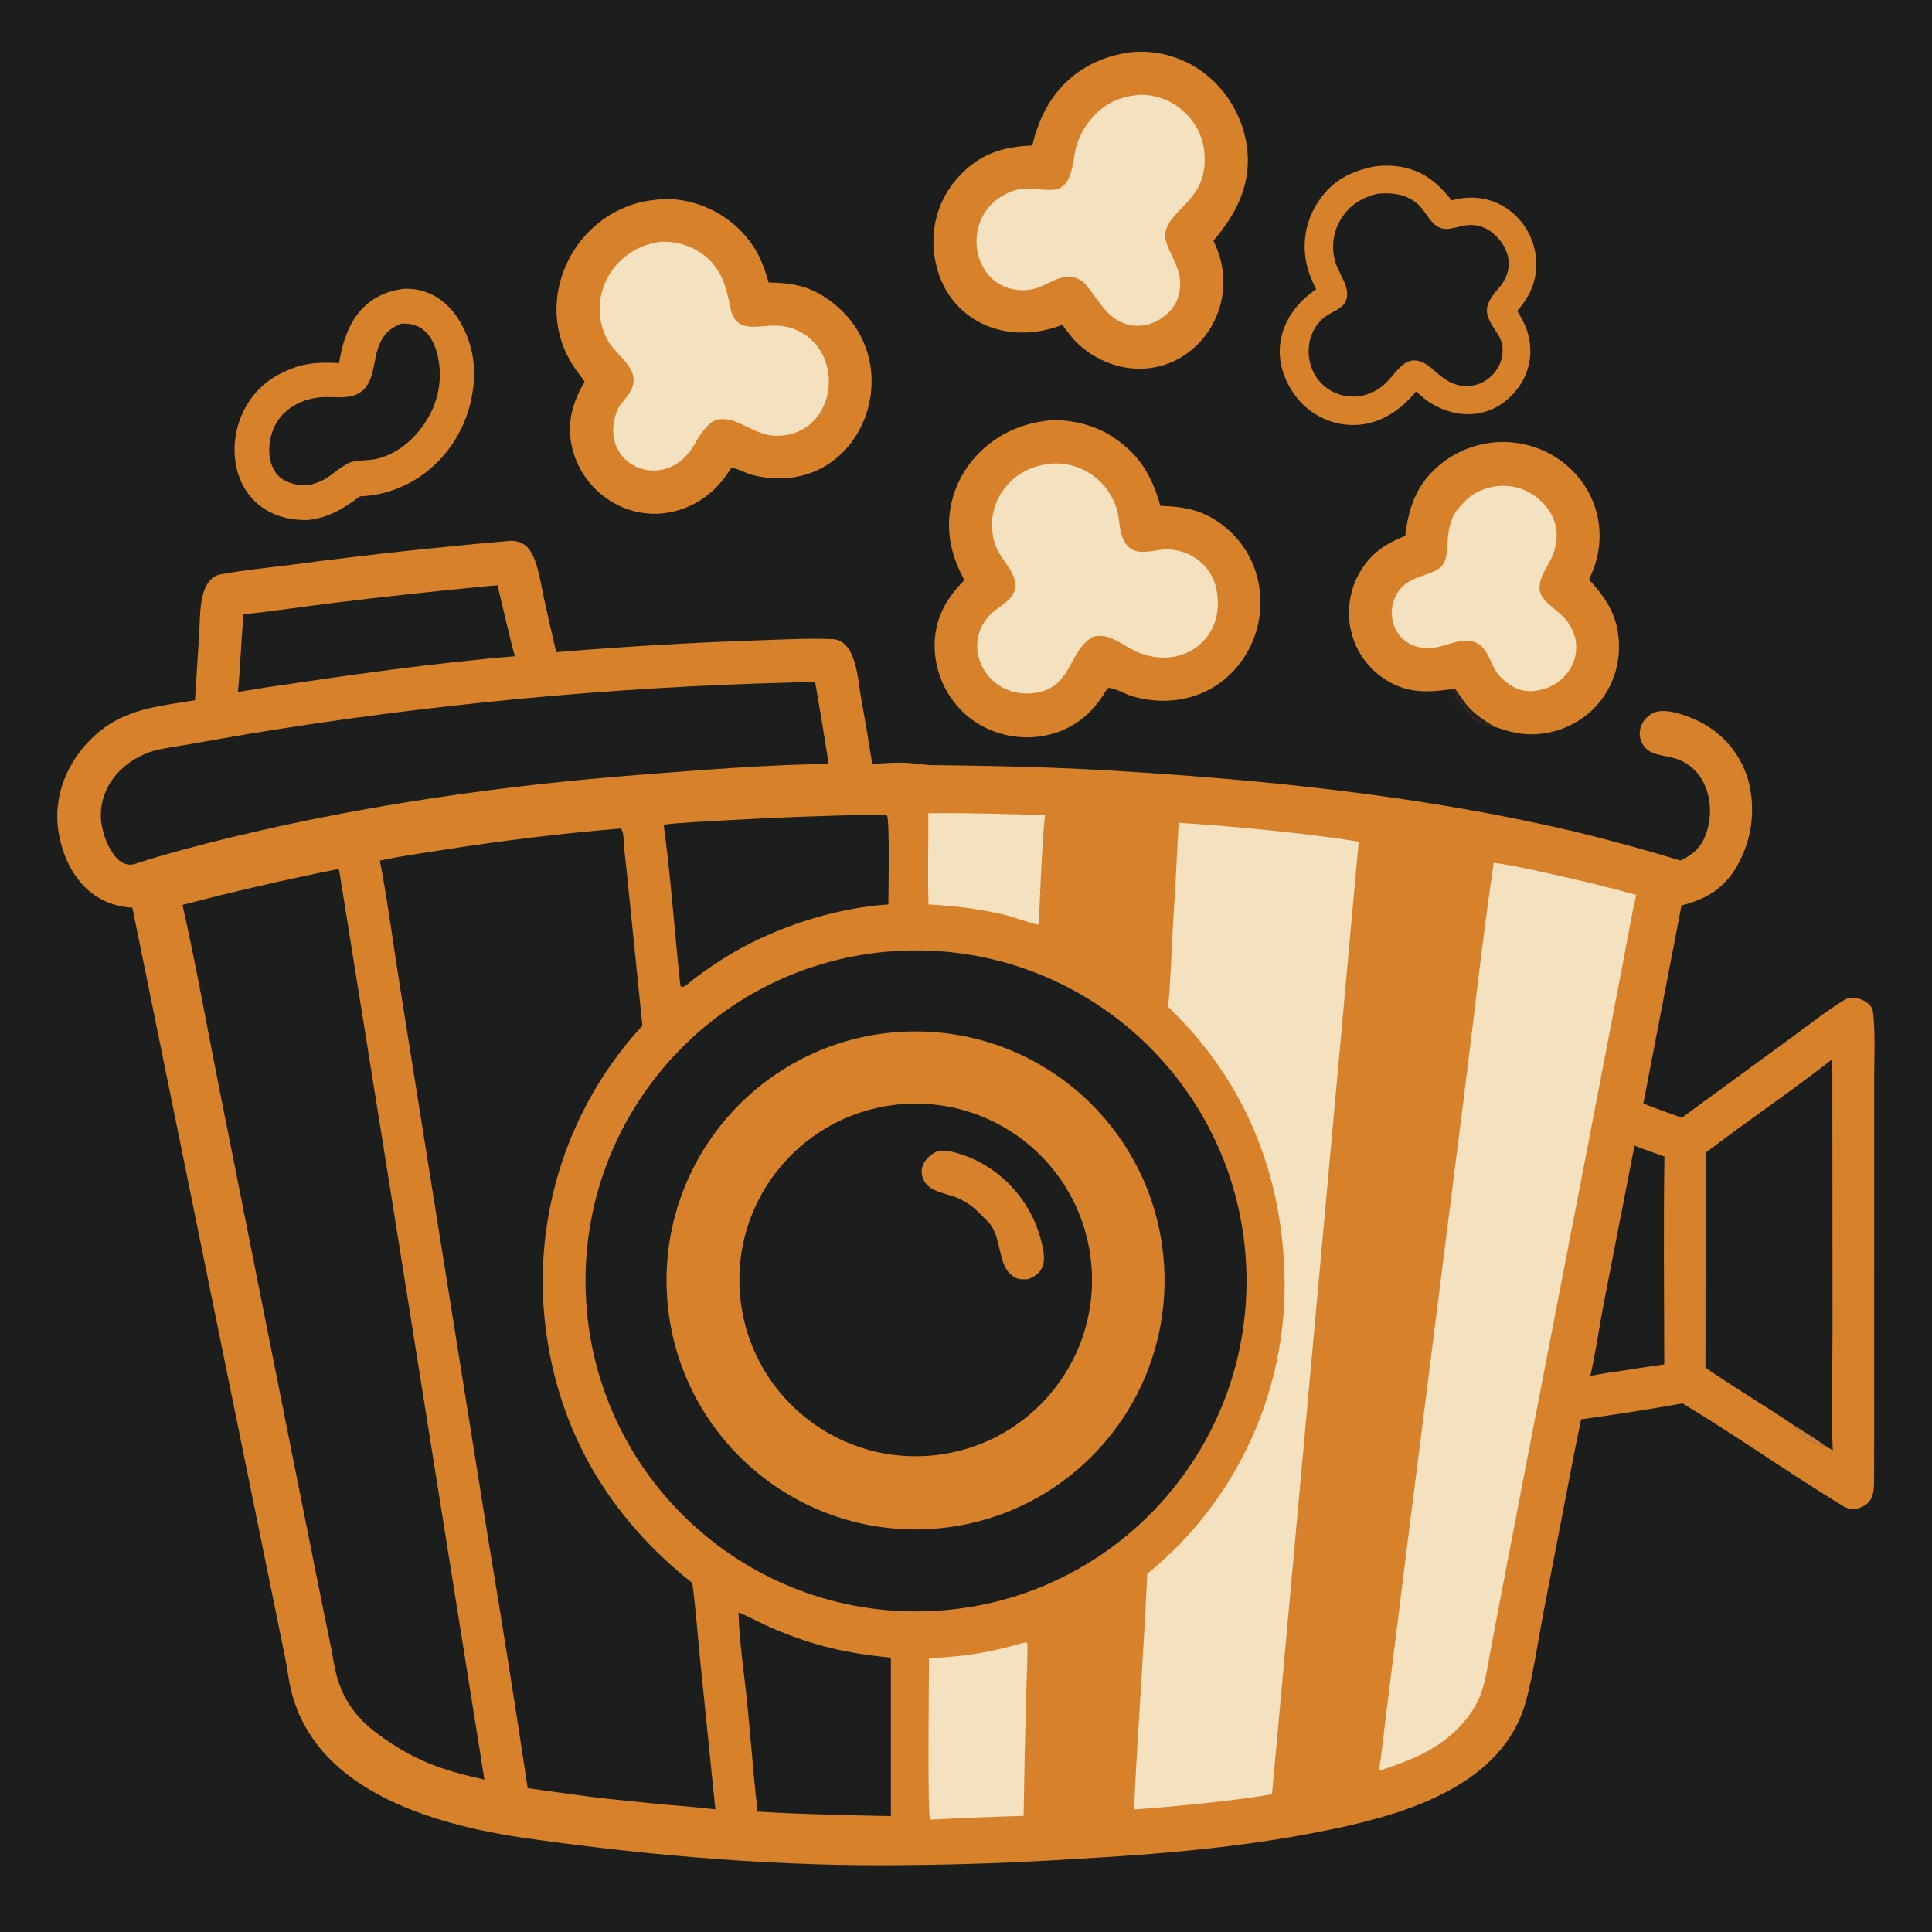
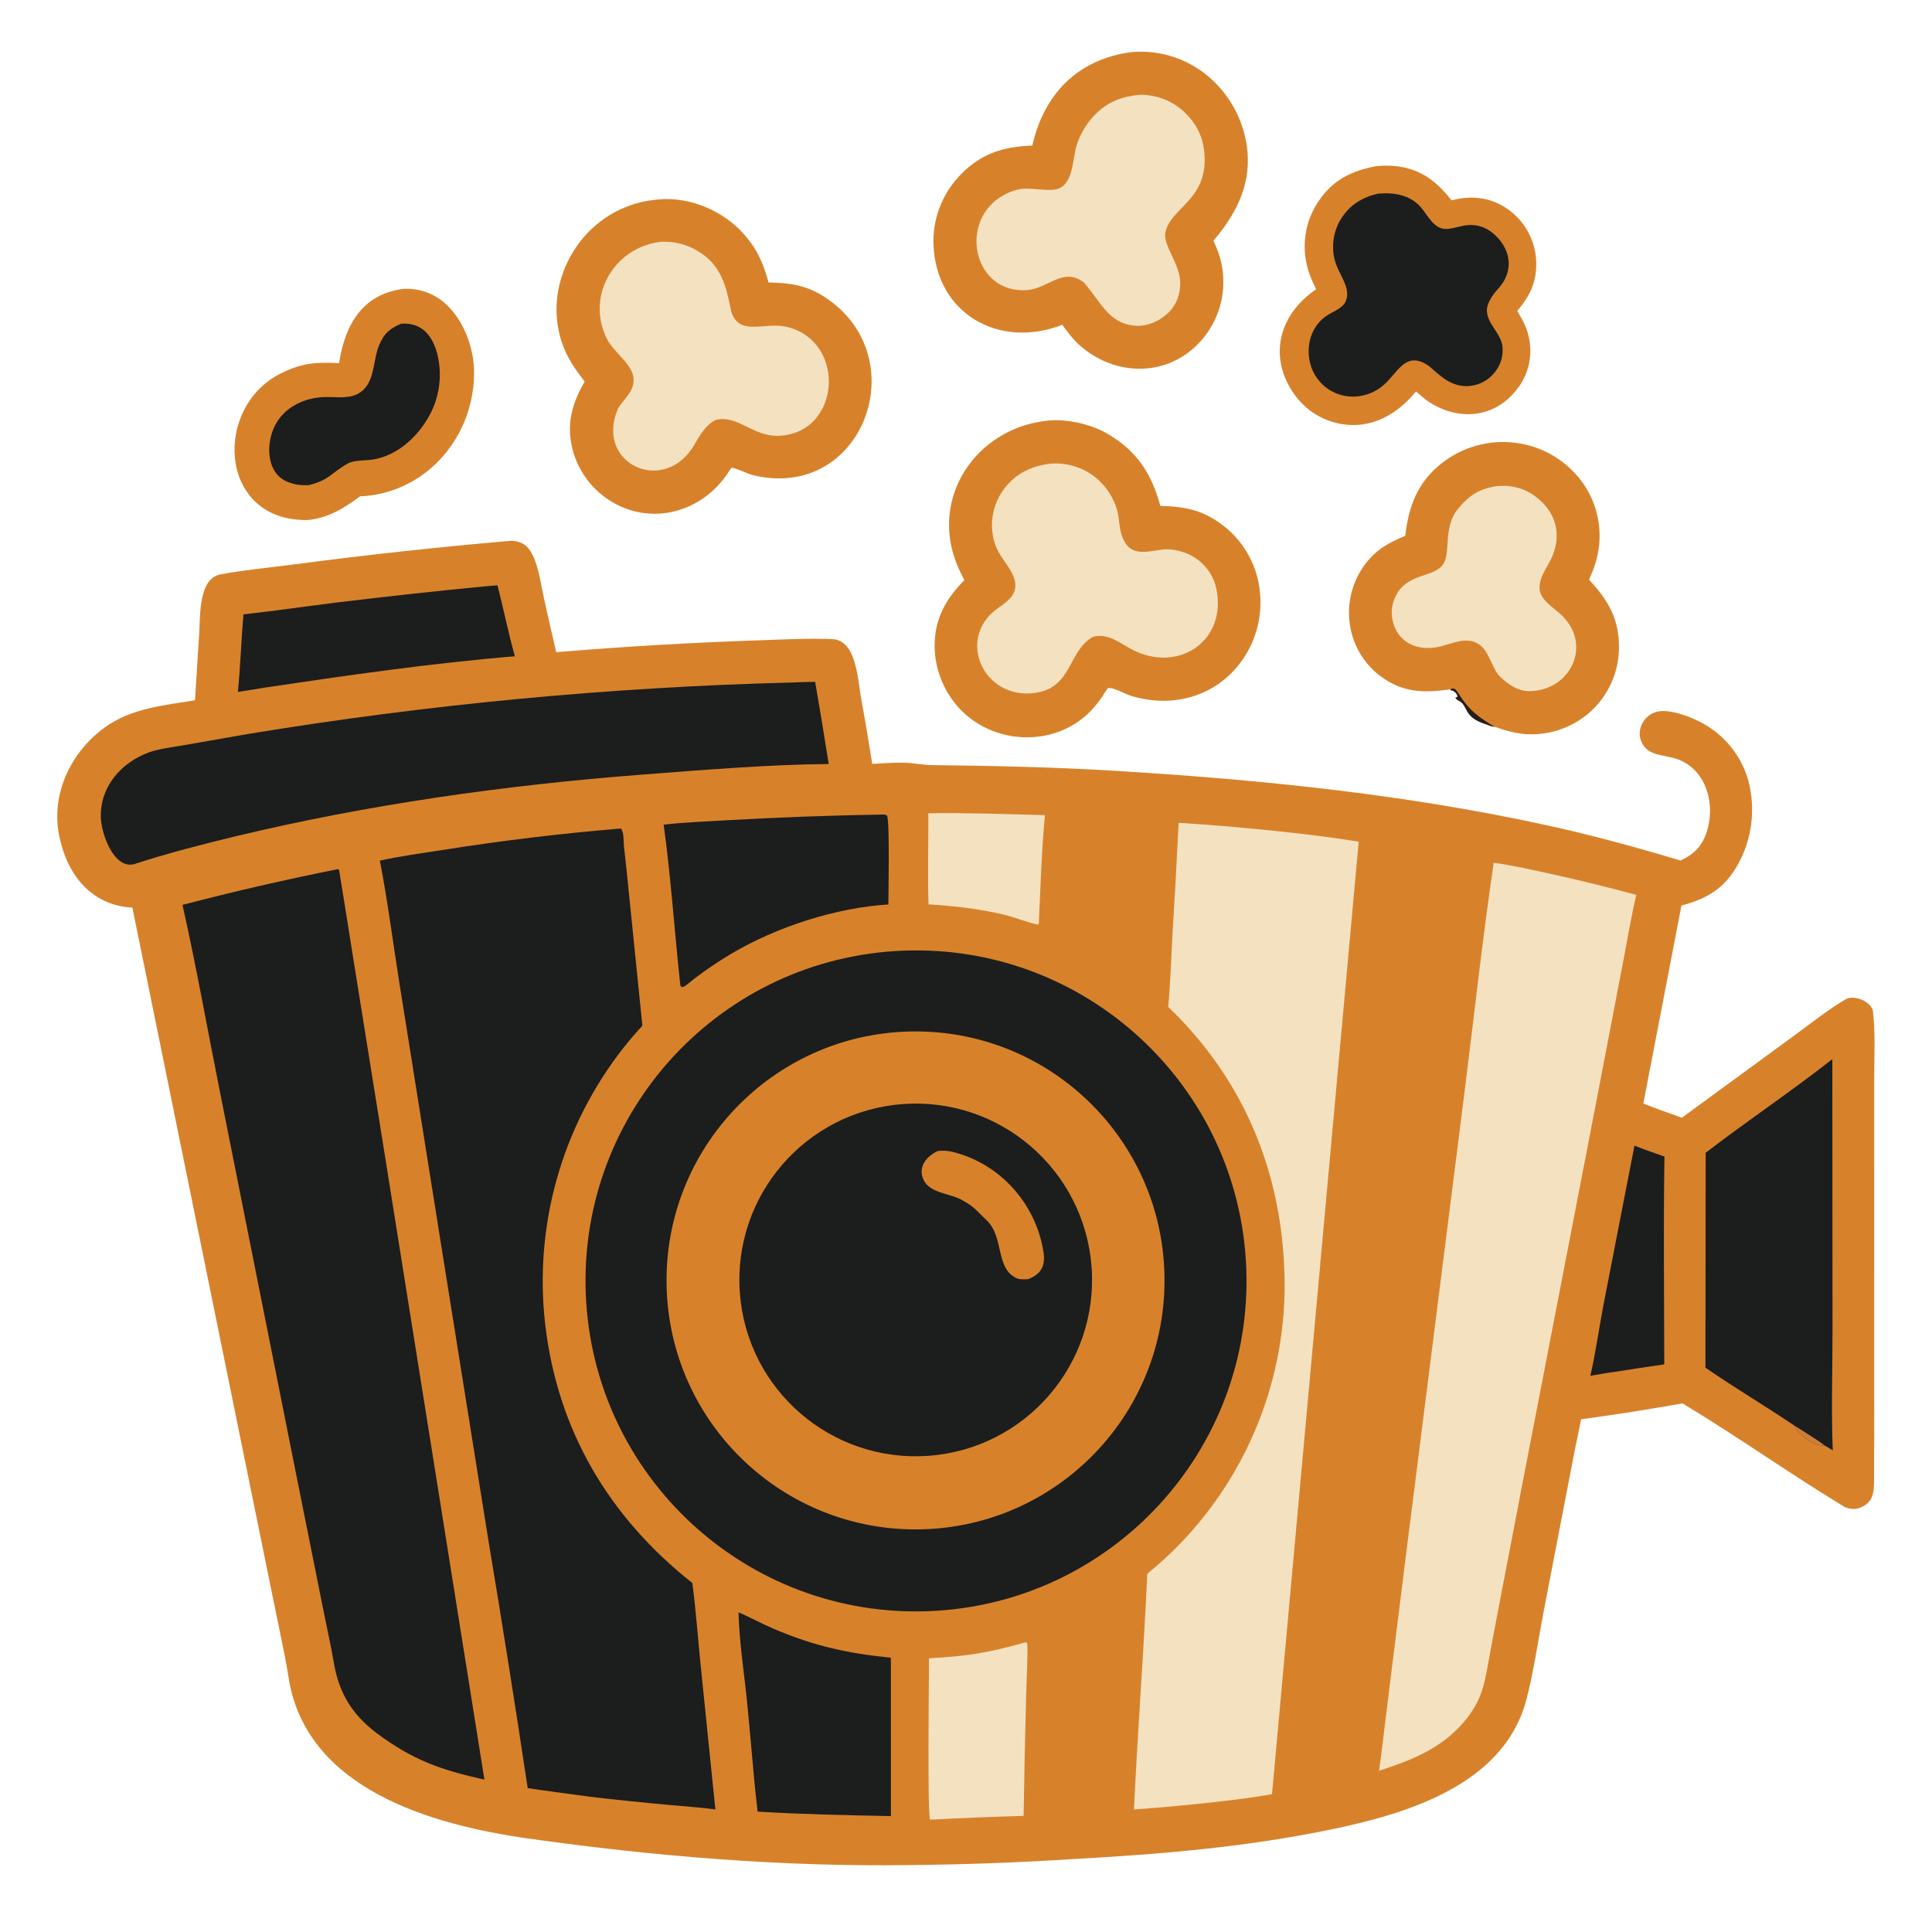
<svg xmlns="http://www.w3.org/2000/svg" version="1.1" style="display: block;" viewBox="0 0 2048 2048" width="1438" height="1438" preserveAspectRatio="none">
-   <path transform="translate(0,0)" fill="rgb(28,29,29)" d="M 0 0 L 2048 0 L 2048 2048 L 0 2048 L 0 0 z" />
  <path transform="translate(0,0)" fill="rgb(215,130,43)" d="M 539.479 573.43 C 544.965 572.846 550.491 574.079 555.208 576.94 C 569.132 585.222 572.841 617.174 576.296 632.769 C 580.569 652.329 585.005 671.853 589.602 691.34 C 661.545 685.336 733.626 681.129 805.779 678.722 C 830.886 677.867 857.368 676.413 882.4 677.489 C 907.457 678.567 909.148 719.137 912.483 738.079 C 916.805 761.918 920.848 785.807 924.61 809.741 C 935.33 809.171 948.222 808.184 958.797 808.475 C 968.783 808.873 978.744 810.943 988.737 811.054 C 1052.62 811.759 1116.49 813.153 1180.28 816.993 C 1344.06 826.85 1509.96 843.907 1669.97 881.728 C 1707.4 890.802 1744.56 900.973 1781.39 912.23 C 1794.47 906.201 1803.07 898.334 1808.14 884.82 C 1820.41 852.108 1807.84 809.445 1769.69 802.512 C 1756.99 799.552 1745.06 799.107 1739.58 785.32 C 1734.59 772.777 1743.2 758.315 1755.33 754.715 C 1768.98 750.664 1792.72 759.996 1804.81 766.678 C 1828.5 779.574 1845.98 801.482 1853.3 827.442 C 1861.41 858.044 1857.11 890.616 1841.32 918.058 C 1827.32 942.209 1808.86 952.987 1782.42 959.858 L 1741.99 1169.72 C 1753.91 1174.73 1770.43 1180.26 1782.81 1184.84 L 1903.06 1096.9 C 1919.89 1084.59 1938.41 1069.89 1956.34 1059.33 C 1965.63 1053.91 1984.1 1061.93 1985.39 1072.18 C 1988.13 1093.91 1986.71 1120.99 1986.72 1142.89 L 1986.71 1284.04 L 1986.7 1470.19 C 1986.71 1503.1 1986.79 1535.89 1986.58 1568.91 C 1986.49 1583 1985.48 1593.94 1969.5 1599.01 C 1965.3 1600.26 1958.34 1599.28 1954.63 1597.03 C 1897.12 1562.04 1841.14 1522.39 1783.53 1487.63 C 1747.84 1494.01 1712.01 1499.63 1676.08 1504.49 L 1669.23 1537.74 L 1636.16 1709.14 C 1630.34 1739.36 1625.5 1774.07 1617.62 1803.09 C 1593.71 1891.19 1493.35 1921.93 1415.27 1938.41 C 1322.57 1957.98 1230.68 1965.53 1137.45 1970.71 C 1079.37 1974.41 1021.2 1976.53 963 1977.06 C 828.529 1978.97 692.881 1967.67 559.823 1948.88 C 457.385 1934.4 323.27 1896.46 305.631 1776.67 C 303.497 1762.18 300.026 1746.35 297.1 1731.86 L 266.551 1582.19 L 140.329 962.144 C 95.725 959.775 70.16 925.634 62.444 884.286 C 54.29 840.59 75.503 797.055 110.719 771.349 C 139 750.706 173.256 747.777 206.697 742.307 L 211.2 670.719 C 212.388 652.532 210.28 613.265 233.886 608.825 C 258.257 604.241 284.379 601.851 309.091 598.633 C 385.688 588.504 462.503 580.101 539.479 573.43 z" />
  <path transform="translate(0,0)" fill="rgb(28,29,29)" d="M 957.381 1007.75 C 1150.67 1000.22 1313.48 1150.77 1321.08 1344.05 C 1328.69 1537.33 1178.21 1700.2 984.933 1707.89 C 791.545 1715.57 628.559 1564.99 620.949 1371.6 C 613.339 1178.21 763.987 1015.28 957.381 1007.75 z" />
  <path transform="translate(0,0)" fill="rgb(215,130,43)" d="M 964.605 1093.42 C 1110.33 1090.16 1231.11 1205.65 1234.38 1351.38 C 1237.64 1497.11 1122.16 1617.9 976.429 1621.17 C 830.689 1624.44 709.892 1508.95 706.626 1363.21 C 703.361 1217.47 818.864 1096.68 964.605 1093.42 z" />
  <path transform="translate(0,0)" fill="rgb(28,29,29)" d="M 956.809 1170.38 C 1059.81 1162.71 1149.5 1240.03 1157.1 1343.04 C 1164.7 1446.04 1087.32 1535.69 984.309 1543.22 C 881.396 1550.74 791.855 1473.45 784.265 1370.54 C 776.675 1267.63 853.906 1178.04 956.809 1170.38 z" />
  <path transform="translate(0,0)" fill="rgb(215,130,43)" d="M 994.237 1220.09 C 999.263 1219.54 1004.39 1219.75 1009.31 1220.93 C 1059.83 1233.02 1098.2 1275.98 1106.1 1327.09 C 1108.41 1341.97 1103.59 1350.66 1089.76 1355.99 C 1086.95 1356.11 1081.4 1356.47 1078.57 1355.32 C 1054.74 1345.62 1064.73 1311.41 1046 1293.68 C 1035.97 1284.19 1033.08 1279.34 1020.67 1272.62 C 1008.42 1265.01 986.051 1265.3 979.136 1250.97 C 972.361 1236.93 982.55 1225.27 994.237 1220.09 z" />
  <path transform="translate(0,0)" fill="rgb(28,29,29)" d="M 655.354 878.478 L 658.039 878.25 C 661.624 881.533 660.856 892.391 661.474 897.738 C 663.347 913.907 665.06 930.093 666.614 946.295 L 680.96 1087.24 C 673.865 1094.93 667.073 1102.9 660.599 1111.12 C 595.459 1194.16 565.772 1299.58 578.003 1404.42 C 591.182 1516.72 645.829 1608.42 733.911 1678.06 C 737.513 1705.13 739.808 1735.99 742.56 1763.58 L 758.325 1918.08 C 743.801 1915.99 724.174 1914.72 709.273 1913.32 C 681.223 1910.78 653.206 1907.88 625.229 1904.62 C 603.138 1901.49 581.567 1898.84 559.374 1895.49 C 546.198 1807.83 532.311 1720.28 517.714 1632.85 L 469.297 1330.19 L 423.74 1044.39 C 416.961 1002.21 410.78 953.585 402.662 912.345 C 422.323 907.776 450.003 904.045 470.251 900.831 C 531.66 891.136 593.402 883.68 655.354 878.478 z" />
  <path transform="translate(0,0)" fill="rgb(28,29,29)" d="M 358.135 921.341 C 359.542 922.348 359.394 921.828 359.63 923.277 C 365.22 957.592 370.732 992.268 376.159 1026.58 L 405.684 1210.4 L 513.505 1886.49 C 467.522 1876.21 437.602 1865.96 398.605 1836.7 C 372.859 1817.03 359.204 1794.17 353.887 1762.63 C 350.996 1745.47 346.989 1727.65 343.53 1710.52 L 312.415 1555.24 L 232.788 1155.61 C 220.028 1091.83 207.616 1022 193.433 959.225 C 247.95 944.984 302.875 932.351 358.135 921.341 z" />
  <path transform="translate(0,0)" fill="rgb(244,225,192)" d="M 1249.38 872.169 C 1304.66 875.697 1385.77 883.208 1440.28 892.212 L 1348.38 1901.92 C 1321.66 1906.63 1292.12 1909.93 1265.2 1912.67 C 1244.19 1914.81 1223.15 1916.63 1202.08 1918.14 C 1205.88 1834.86 1212.46 1751.36 1216.15 1668.32 C 1227.85 1658.53 1239.91 1647.93 1250.45 1636.91 C 1323.92 1561.11 1363.98 1459.05 1361.69 1353.52 C 1359.16 1242.69 1318.67 1144.2 1238.3 1067.34 C 1240.73 1043.44 1241.61 1012.53 1243 988.134 C 1245.44 949.497 1247.57 910.841 1249.38 872.169 z" />
  <path transform="translate(0,0)" fill="rgb(244,225,192)" d="M 1583.39 914.654 C 1596.3 916.022 1622.85 921.76 1635.99 924.625 C 1669.04 931.789 1701.9 939.78 1734.55 948.591 C 1729.51 969.607 1724.98 997.059 1720.74 1018.67 L 1690.23 1177.77 L 1614.58 1568.87 L 1587.47 1710.14 C 1584.13 1727.97 1580.56 1746.13 1577.38 1763.96 C 1573.13 1787.73 1570.33 1800.74 1555.84 1820.43 C 1531.35 1851.99 1498.53 1865.29 1461.84 1877.05 C 1464.85 1856.63 1467.18 1834.15 1469.82 1813.47 L 1490.14 1650.3 L 1551.83 1162.57 C 1562.24 1080.77 1571.31 995.864 1583.39 914.654 z" />
  <path transform="translate(0,0)" fill="rgb(28,29,29)" d="M 840.876 723.445 C 848.11 722.986 856.755 722.986 864.105 722.791 C 869.13 751.782 873.914 780.814 878.458 809.884 C 816.384 810.294 742.145 816.401 680.006 821.167 C 536.041 832.21 390.172 852.791 249.714 886.508 C 216.402 894.504 175.997 904.946 143.622 915.582 C 121.239 923.272 107.326 884.155 106.864 866.399 C 106.015 833.818 128.414 808.34 158.022 797.473 C 168.119 793.767 183.512 791.946 194.296 790.02 L 262.209 778.176 C 453.604 746.603 646.955 728.316 840.876 723.445 z" />
  <path transform="translate(0,0)" fill="rgb(28,29,29)" d="M 1808.08 1221.96 C 1851.74 1188.45 1899.36 1156.56 1942.36 1122.71 L 1942.55 1409.51 C 1942.58 1448.6 1941.09 1499.32 1942.82 1537.48 C 1941.32 1536.56 1936.02 1533.17 1934.71 1532.55 C 1920.3 1532.3 1908.33 1521.7 1900.79 1510.31 C 1870.28 1489.77 1837.81 1470.54 1807.84 1449.81 L 1808.08 1221.96 z" />
  <path transform="translate(0,0)" fill="rgb(203,126,57)" d="M 1900.79 1510.31 C 1910.88 1516.76 1925.29 1525.45 1934.71 1532.55 C 1920.3 1532.3 1908.33 1521.7 1900.79 1510.31 z" />
  <path transform="translate(0,0)" fill="rgb(28,29,29)" d="M 935.223 863.457 C 938.026 863.452 937.861 863.349 940.353 864.584 C 943.197 870.889 941.762 946.248 941.713 958.762 C 885.705 962.291 823.687 982.4 775.33 1010.9 C 761.93 1018.9 748.977 1027.62 736.528 1037.02 C 733.021 1039.69 726.471 1045.94 723.008 1046.47 L 721.308 1045.17 L 720.673 1039.76 C 715.015 987.055 710.726 925.681 703.49 874.184 C 723.461 871.785 749.519 870.771 770.221 869.517 C 825.176 866.392 880.187 864.371 935.223 863.457 z" />
  <path transform="translate(0,0)" fill="rgb(28,29,29)" d="M 782.878 1709.2 C 793.157 1713.34 808.086 1721.49 819.829 1726.47 C 863.427 1744.98 897.799 1752.5 944.377 1757.26 L 944.384 1925.13 C 896.447 1924.19 850.957 1923.31 803.085 1920.38 C 797.426 1872.65 794.696 1823.73 788.746 1775.87 C 786.159 1755.06 783.323 1729.94 782.878 1709.2 z" />
  <path transform="translate(0,0)" fill="rgb(28,29,29)" d="M 515.641 621.403 L 527.374 620.419 C 533.709 645.391 538.875 670.908 545.779 695.67 C 458.852 702.819 367.138 715.992 280.831 728.861 C 271.673 730.55 261.456 731.982 252.191 733.467 C 254.815 706.944 255.712 678.228 258.081 651.243 C 290.138 647.774 323.011 642.874 355.138 638.919 C 408.559 632.37 462.065 626.531 515.641 621.403 z" />
  <path transform="translate(0,0)" fill="rgb(244,225,192)" d="M 1085.92 1741.17 L 1087.72 1740.88 L 1088.86 1742.02 C 1089.81 1747.72 1088.04 1786.96 1087.81 1795.7 C 1086.62 1838.76 1085.71 1881.82 1085.07 1924.89 C 1052.12 1925.86 1019.18 1927.2 986.262 1928.91 C 986.154 1928.83 986.026 1928.76 985.938 1928.66 C 982.991 1925.03 984.754 1776.04 984.791 1757.88 C 1025.12 1755.57 1047.11 1752.25 1085.92 1741.17 z" />
  <path transform="translate(0,0)" fill="rgb(28,29,29)" d="M 1732.61 1214.38 C 1741.53 1218.17 1754.97 1222.6 1764.38 1226.02 C 1763.23 1298.43 1764.11 1373.72 1764.19 1446.3 C 1746.79 1448.76 1729.42 1451.4 1712.08 1454.2 C 1704.3 1455.07 1693.72 1457.13 1685.77 1458.41 C 1690.47 1439.56 1695.7 1404.22 1699.6 1383.94 L 1732.61 1214.38 z" />
  <path transform="translate(0,0)" fill="rgb(244,225,192)" d="M 984.053 862.098 C 1024.72 861.481 1067 862.973 1107.7 864.092 C 1104.34 897.838 1102.96 940.535 1101.34 974.753 C 1101.36 978.396 1101.86 977.301 1100.39 980.192 C 1088.47 977.728 1076.35 972.494 1064.29 969.626 C 1037.9 963.353 1011.24 960.272 984.226 958.715 C 983.327 928.062 984.245 893.309 984.053 862.098 z" />
  <path transform="translate(0,0)" fill="rgb(215,130,43)" d="M 1106.7 446.357 C 1128 443.016 1156.26 449.201 1174.7 460.184 C 1205.76 478.683 1220.67 502.379 1230.03 536.233 C 1257.64 537.128 1276.63 540.992 1298.73 558.755 C 1319.71 575.84 1332.98 600.623 1335.57 627.564 C 1338.56 655.9 1330.03 684.248 1311.89 706.226 C 1284.11 740.015 1240.3 750.25 1199.05 737.635 C 1191.62 735.361 1181.83 729.171 1175.22 729.281 C 1173.88 729.303 1173.19 731.076 1172.15 732.584 C 1167.71 740.059 1162.46 747.02 1156.49 753.343 C 1120.25 791.266 1057.57 790.407 1020.43 754.465 C 1001.78 736.245 991.096 711.38 990.723 685.306 C 990.576 656.52 1002.41 634.9 1022.25 615.036 C 1019.36 609.291 1016.48 603.598 1014.1 597.63 C 985.964 527.061 1034.4 455.844 1106.7 446.357 z" />
  <path transform="translate(0,0)" fill="rgb(244,225,192)" d="M 1114.64 491.377 C 1128.51 490.524 1142.31 493.913 1154.2 501.096 C 1169.35 510.477 1180.27 525.376 1184.64 542.65 C 1186.49 550.239 1186.45 559.064 1188.73 566.373 C 1197.01 592.884 1216.82 583.817 1235 582.288 C 1261.47 581.951 1284.06 598.948 1289.35 624.074 C 1300.49 676.896 1253.2 711.881 1205.04 690.952 C 1189.42 684.164 1176.31 670.406 1158.88 674.928 C 1131.74 689.671 1137.2 729.386 1096.5 734.619 C 1041.61 741.677 1012.43 674.954 1059.18 643.763 C 1063.2 641.082 1068.4 636.797 1071.66 633.195 C 1085.03 615.914 1066.28 599.469 1058.41 584.91 C 1054.78 578.182 1052.97 572.028 1052.06 564.812 C 1049.81 547.497 1054.78 530.019 1065.8 516.472 C 1078.36 500.821 1095.08 493.469 1114.64 491.377 z" />
  <path transform="translate(0,0)" fill="rgb(215,130,43)" d="M 698.143 211.401 C 731.696 208.317 767.217 223.665 789.17 248.868 C 803.174 264.944 809.057 279.37 814.776 299.46 C 837.407 299.788 854.865 302.321 874.215 314.9 C 971.847 378.366 914.699 532.497 797.683 503.554 C 792.556 502.286 778.477 495.309 775.207 495.954 L 771.494 501.54 C 744.415 542.3 692.274 557.526 649.26 532.368 C 628.338 520.118 613.133 500.066 606.983 476.615 C 600.123 450.013 606.353 427.577 619.76 404.541 C 615.242 398.34 610.521 392.34 606.434 385.816 C 568.793 325.74 598.766 245.244 663.527 219.373 C 675.83 214.458 685.09 212.727 698.143 211.401 z" />
  <path transform="translate(0,0)" fill="rgb(244,225,192)" d="M 700.02 256.349 C 714.462 255.468 728.815 259.158 741.041 266.896 C 763.721 280.989 769.62 302.228 774.332 326.605 C 779.749 354.62 804.483 344.432 823.919 345.206 C 833.689 345.588 843.196 348.486 851.517 353.621 C 896.256 381.315 884.145 459.525 825.884 461.938 C 797.929 463.096 782.136 439.394 758.77 445.16 C 748.652 450.012 741.912 461.049 736.384 470.822 C 705.316 525.748 630.351 492.577 654.769 433.764 C 656.239 430.225 663.008 422.64 665.602 419.07 C 683.712 394.152 656.674 380.593 644.903 362.135 C 619.679 316.956 648.849 262.911 700.02 256.349 z" />
  <path transform="translate(0,0)" fill="rgb(215,130,43)" d="M 1198.32 55.354 L 1199.52 55.228 C 1229.05 52.609 1258.41 61.927 1281.03 81.1 C 1304.73 101.3 1319.59 129.978 1322.42 160.995 C 1325.48 198.067 1309.46 227.905 1286.3 255.133 C 1292.27 268.098 1295.76 278.821 1296.62 293.285 C 1298.13 318.156 1289.68 342.606 1273.12 361.225 C 1238.09 400.567 1181.46 399.684 1143.36 365.032 C 1136.23 358.259 1131.84 352.234 1126.09 344.325 C 1058.97 370.341 992.421 332.665 989.511 259.3 C 988.584 232.43 998.414 206.301 1016.82 186.706 C 1038.74 163.04 1063.07 155.416 1094.31 154.282 C 1106.65 99.638 1142.26 63.21 1198.32 55.354 z" />
  <path transform="translate(0,0)" fill="rgb(244,225,192)" d="M 1209.61 100.393 C 1227.4 100.99 1242.84 106.783 1255.83 119.156 C 1267.12 129.91 1274.34 143.212 1276.32 158.777 C 1283.07 211.972 1239.86 219.766 1235.26 247.078 C 1233.01 260.48 1251.04 280.213 1251.07 299.801 C 1251.09 311.977 1247.38 322.895 1238.54 331.472 C 1229.61 340.144 1217.03 345.931 1204.44 345.328 C 1174.8 343.908 1165.86 317.965 1149.12 299.731 C 1148.87 299.466 1148.62 299.208 1148.38 298.946 C 1126.48 282.957 1110.88 306.183 1088.08 307.568 C 1031.18 311.025 1015.61 233.404 1063.75 206.936 C 1084.7 195.418 1093.18 201.7 1114.63 201.289 C 1138.19 200.837 1136.26 170.902 1141.11 154.658 C 1144.41 143.755 1150 133.683 1157.51 125.115 C 1171.7 108.722 1188.45 101.979 1209.61 100.393 z" />
  <path transform="translate(0,0)" fill="rgb(215,130,43)" d="M 1489.61 567.978 C 1493.34 536.565 1502.3 511.708 1528.04 491.272 C 1550.24 473.625 1578.66 465.742 1606.78 469.426 C 1634.15 472.911 1658.98 487.198 1675.75 509.104 C 1691.55 529.8 1698.36 555.985 1694.64 581.758 C 1692.88 594.127 1689.4 603.255 1684.45 614.557 C 1704.91 636.323 1717.02 657.225 1716.13 688.231 C 1715.58 713.015 1705.07 736.531 1686.97 753.47 C 1668.65 770.432 1644.31 779.373 1619.37 778.305 C 1610.43 777.926 1603.19 776.21 1594.57 773.8 C 1592.7 773.278 1585.28 770.569 1584.11 770.401 C 1580.47 770.159 1577.68 768.511 1574.26 767.424 C 1551.08 760.051 1556.61 748.39 1546.95 743.121 C 1544.94 742.024 1543.9 741.564 1542.77 739.456 C 1544.61 739.069 1543.82 739.48 1545.15 738.285 C 1543.83 734.494 1543.58 734.648 1540.49 732.267 C 1537.98 731.987 1539.08 732.485 1537.21 730.757 C 1509.43 734.713 1487.13 734.465 1463.22 716.695 C 1445.56 703.342 1433.91 683.536 1430.82 661.614 C 1427.62 639.057 1433.5 616.154 1447.18 597.933 C 1459.1 582.363 1472 575.272 1489.61 567.978 z" />
  <path transform="translate(0,0)" fill="rgb(39,29,26)" d="M 1537.21 730.757 C 1540.79 729.499 1539.07 729.503 1542.54 730.483 C 1545.81 734.024 1548.37 738.942 1551.47 743.067 C 1561.39 756.287 1570.69 761.953 1584.11 770.401 C 1580.47 770.159 1577.68 768.511 1574.26 767.424 C 1551.08 760.051 1556.61 748.39 1546.95 743.121 C 1544.94 742.024 1543.9 741.564 1542.77 739.456 C 1544.61 739.069 1543.82 739.48 1545.15 738.285 C 1543.83 734.494 1543.58 734.648 1540.49 732.267 C 1537.98 731.987 1539.08 732.485 1537.21 730.757 z" />
  <path transform="translate(0,0)" fill="rgb(244,225,192)" d="M 1586.71 515.287 C 1588.47 515.115 1590.23 515.017 1592 514.993 C 1608.93 514.864 1622.27 520.396 1634.51 532.195 C 1651 548.101 1654.28 569.781 1645.11 590.597 C 1640.25 601.641 1631.72 610.748 1631.97 624.122 C 1632.6 636.178 1647.37 644.296 1655.8 652.532 C 1688.19 684.179 1664.55 732.099 1621.44 732.637 C 1608.81 732.795 1597.31 724.875 1588.44 715.527 C 1580.34 704.769 1577.93 689.503 1567.23 682.645 C 1553.8 674.254 1538.63 682.799 1524.99 685.724 C 1501.85 690.685 1480.45 680.718 1475.91 656.207 C 1474.64 649.184 1475.36 641.947 1477.99 635.313 C 1489.21 606.269 1519.97 613.307 1529.94 597.937 C 1538.06 585.426 1529.59 558.724 1545.42 539.541 C 1557.33 525.101 1567.48 518.373 1586.71 515.287 z" />
  <path transform="translate(0,0)" fill="rgb(215,130,43)" d="M 1458.17 176.277 C 1465.51 175.391 1472.92 175.356 1480.26 176.175 C 1506.48 179.299 1522.95 192.409 1538.78 212.402 C 1562.48 205.967 1585.15 209.986 1604.04 226.178 C 1618.23 238.563 1626.95 256.051 1628.3 274.835 C 1629.82 296.783 1622.46 313.357 1608.31 329.529 C 1614.7 340.207 1619 348.002 1621.18 360.467 C 1624.3 377.821 1620.27 395.703 1610.01 410.038 C 1585.75 444.146 1544.54 447.443 1511.53 423.842 L 1501.05 414.981 C 1480.87 439.352 1454.11 454.995 1421.56 449.428 C 1401.19 445.821 1383.11 434.178 1371.4 417.114 C 1343.88 377.192 1356.32 333.062 1395.14 306.677 C 1390.28 296.612 1386.58 288.062 1384.48 276.997 C 1380.25 254.585 1385.18 231.411 1398.17 212.663 C 1413.28 190.52 1432.66 181.18 1458.17 176.277 z" />
  <path transform="translate(0,0)" fill="rgb(28,29,29)" d="M 1460.84 205.279 C 1479.02 203.722 1496.73 206.899 1508.37 222.388 C 1515.57 231.973 1521.84 244.423 1535.86 242.551 C 1542.34 241.685 1548.92 239.367 1555.33 238.697 C 1565.08 237.687 1574.83 240.689 1582.33 247.015 C 1601.99 263.278 1605.52 287.537 1587.9 306.324 C 1582.79 311.78 1576.1 321.26 1576.17 328.942 C 1576.3 343.866 1592.2 353.865 1592.82 368.974 C 1593.24 379.172 1590.3 387.969 1583.58 395.779 C 1576.75 403.861 1566.87 408.743 1556.3 409.258 C 1538.31 410.062 1527.18 398.833 1514.73 387.952 C 1491.76 372.337 1483.94 390.965 1469.34 405.681 C 1454.04 421.111 1430.25 425.185 1411.01 414.338 C 1399.84 407.997 1391.78 397.321 1388.76 384.838 C 1384.24 366.89 1389.59 347.087 1404.73 335.743 C 1411.2 330.899 1422.62 327.436 1426.17 320.057 C 1433.25 305.357 1418.74 291.415 1414.71 274.935 C 1411.04 259.831 1413.77 243.88 1422.27 230.863 C 1431.46 216.817 1444.71 208.838 1460.84 205.279 z" />
  <path transform="translate(0,0)" fill="rgb(215,130,43)" d="M 426.69 306.327 C 427.459 306.261 428.227 306.195 428.995 306.128 C 445.075 305.604 460.719 311.4 472.576 322.274 C 491.023 338.917 501.955 367.745 502.486 392.137 C 504.007 462.044 451.996 523.189 381.614 526.171 C 363.983 539.199 348.233 548.981 326.054 551.286 C 324.329 551.278 322.604 551.248 320.88 551.198 C 231.508 548.451 226.839 431.872 296.817 396.296 C 319.579 384.724 334.645 383.695 359.421 384.943 C 365.601 344.775 383.577 312.379 426.69 306.327 z" />
  <path transform="translate(0,0)" fill="rgb(28,29,29)" d="M 425.248 343.121 C 446.952 341.558 458.508 355.619 463.56 375.353 C 469.368 398.667 465.645 423.335 453.213 443.897 C 441.051 464.428 420.637 482.65 396.375 486.955 C 388.921 488.278 375.327 487.622 368.999 491.175 C 349.583 502.077 350.137 508.474 327.142 514.312 C 318.566 514.419 312.868 514.098 304.627 510.699 C 282.914 501.743 281.973 472.975 290.036 454.116 C 298.941 433.289 320.22 422.167 342.068 420.981 C 353.713 420.349 366.575 423.011 377.711 418.244 C 398.135 408.95 394.504 383.571 401.85 366.005 C 407.285 353.009 413.213 348.324 425.248 343.121 z" />
</svg>
